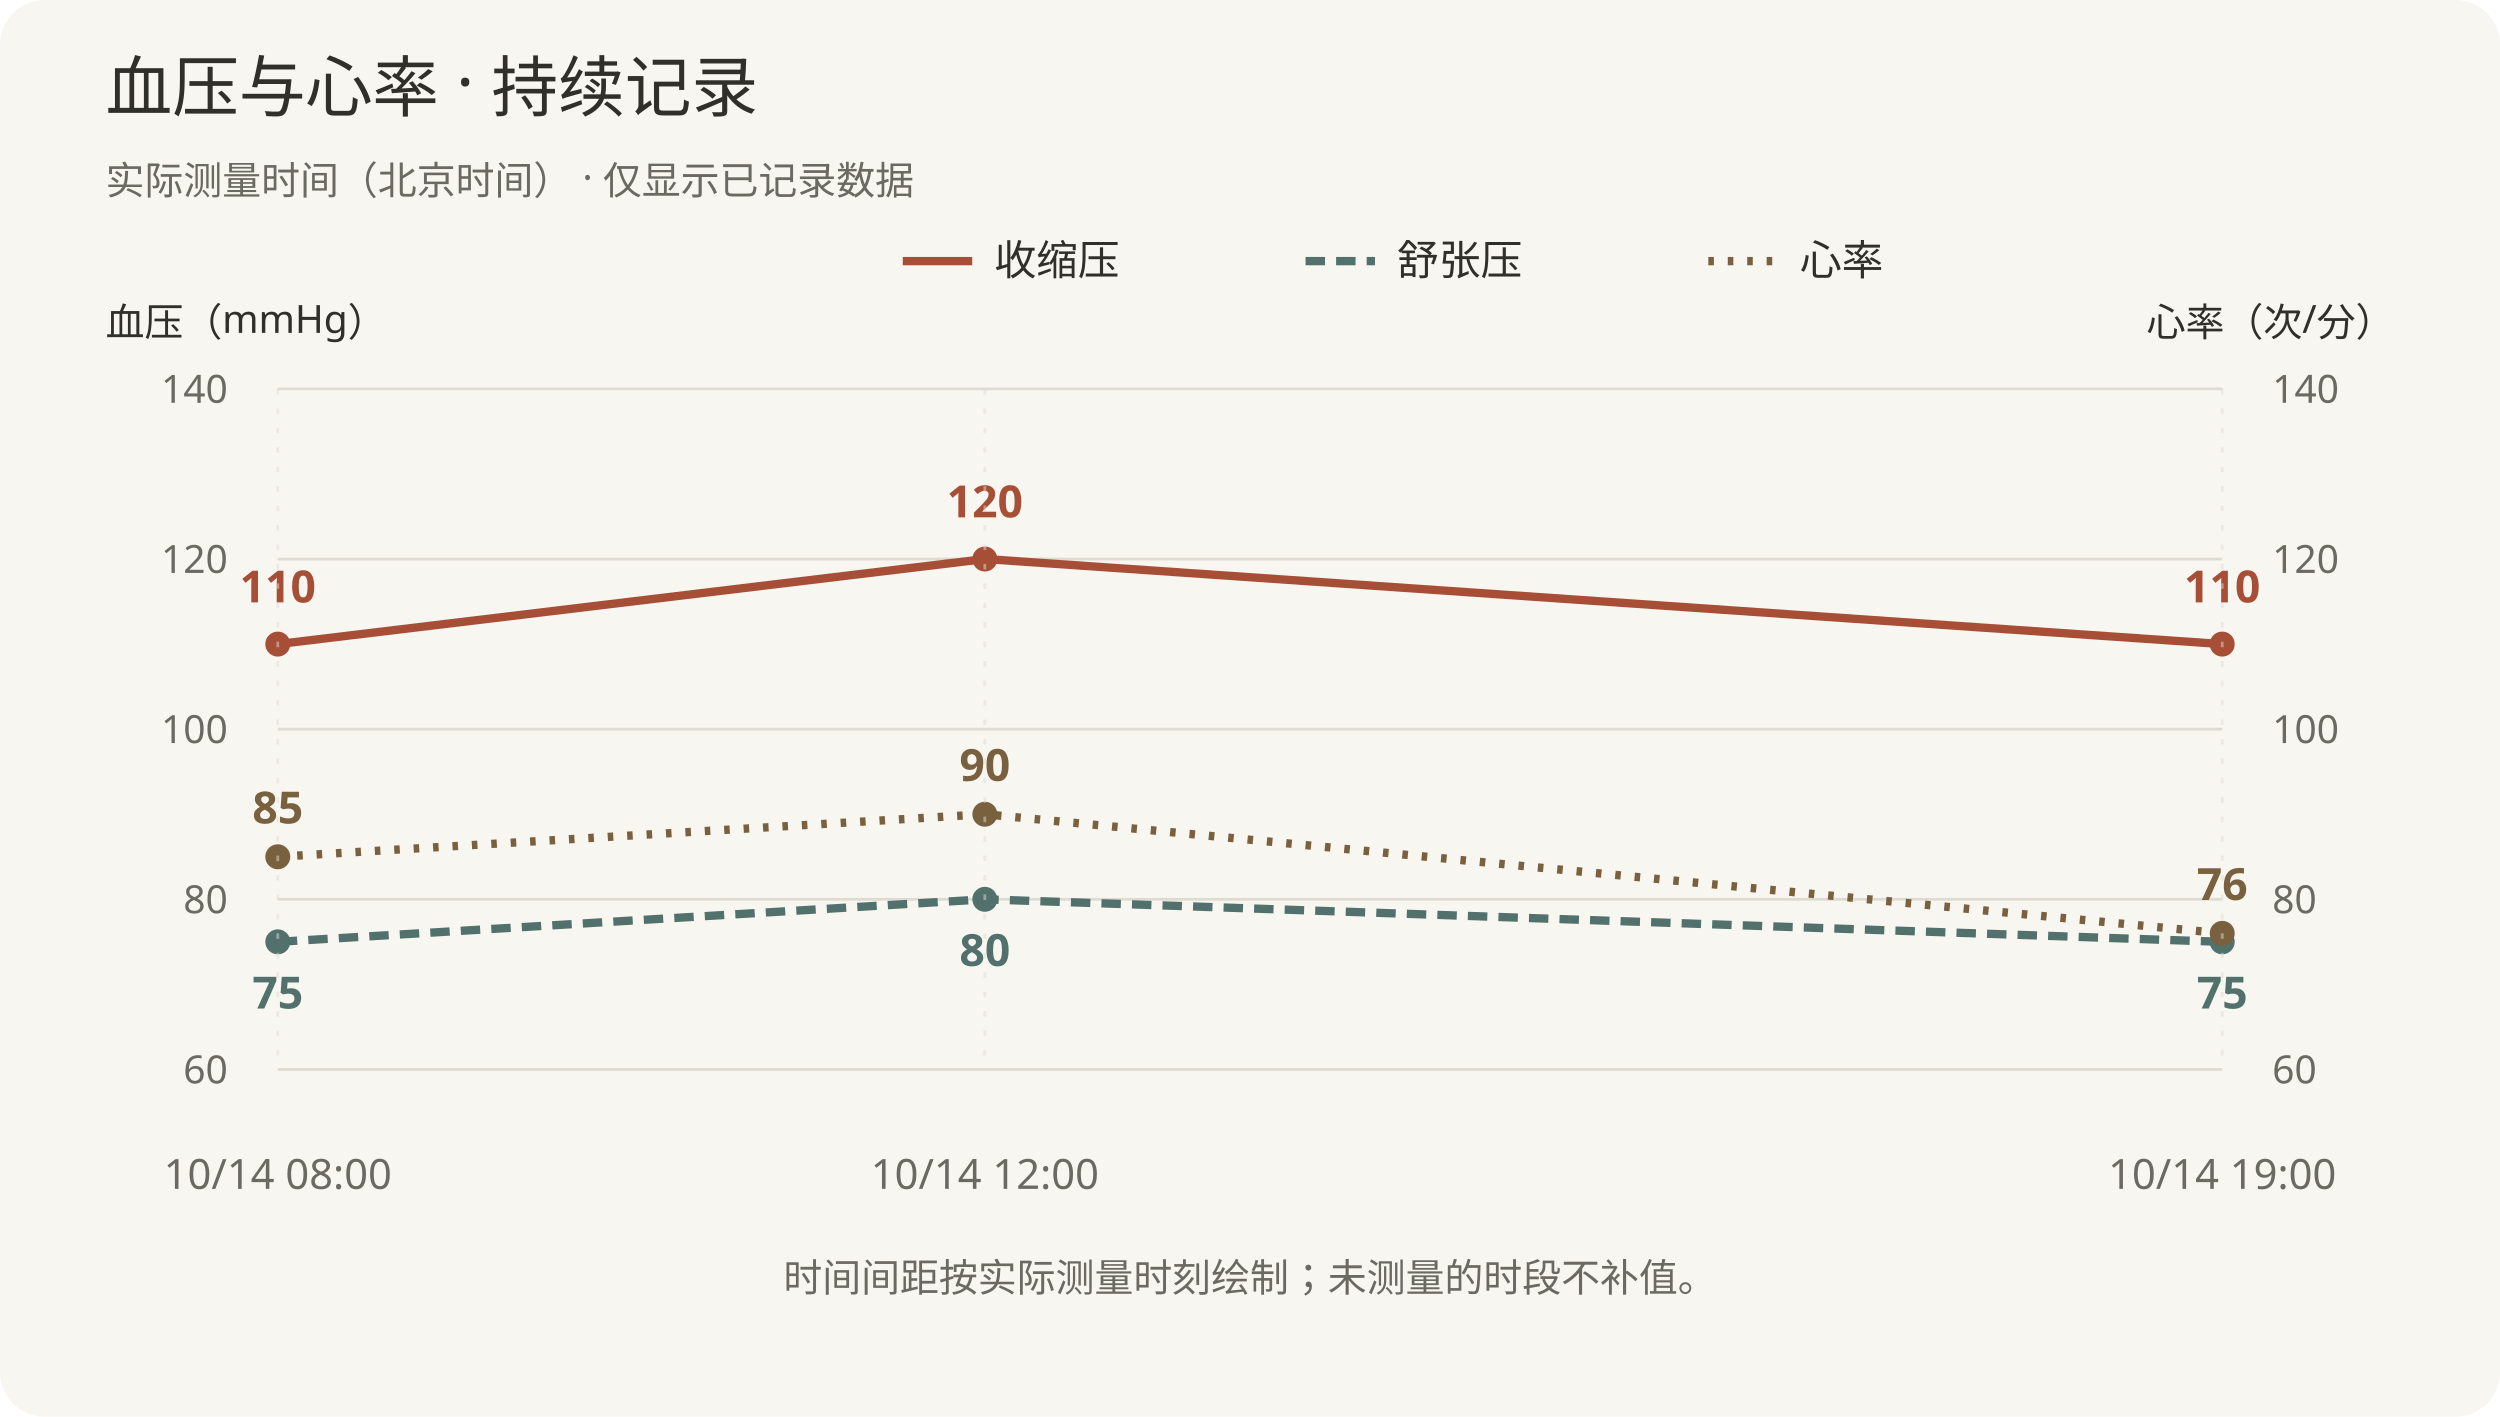
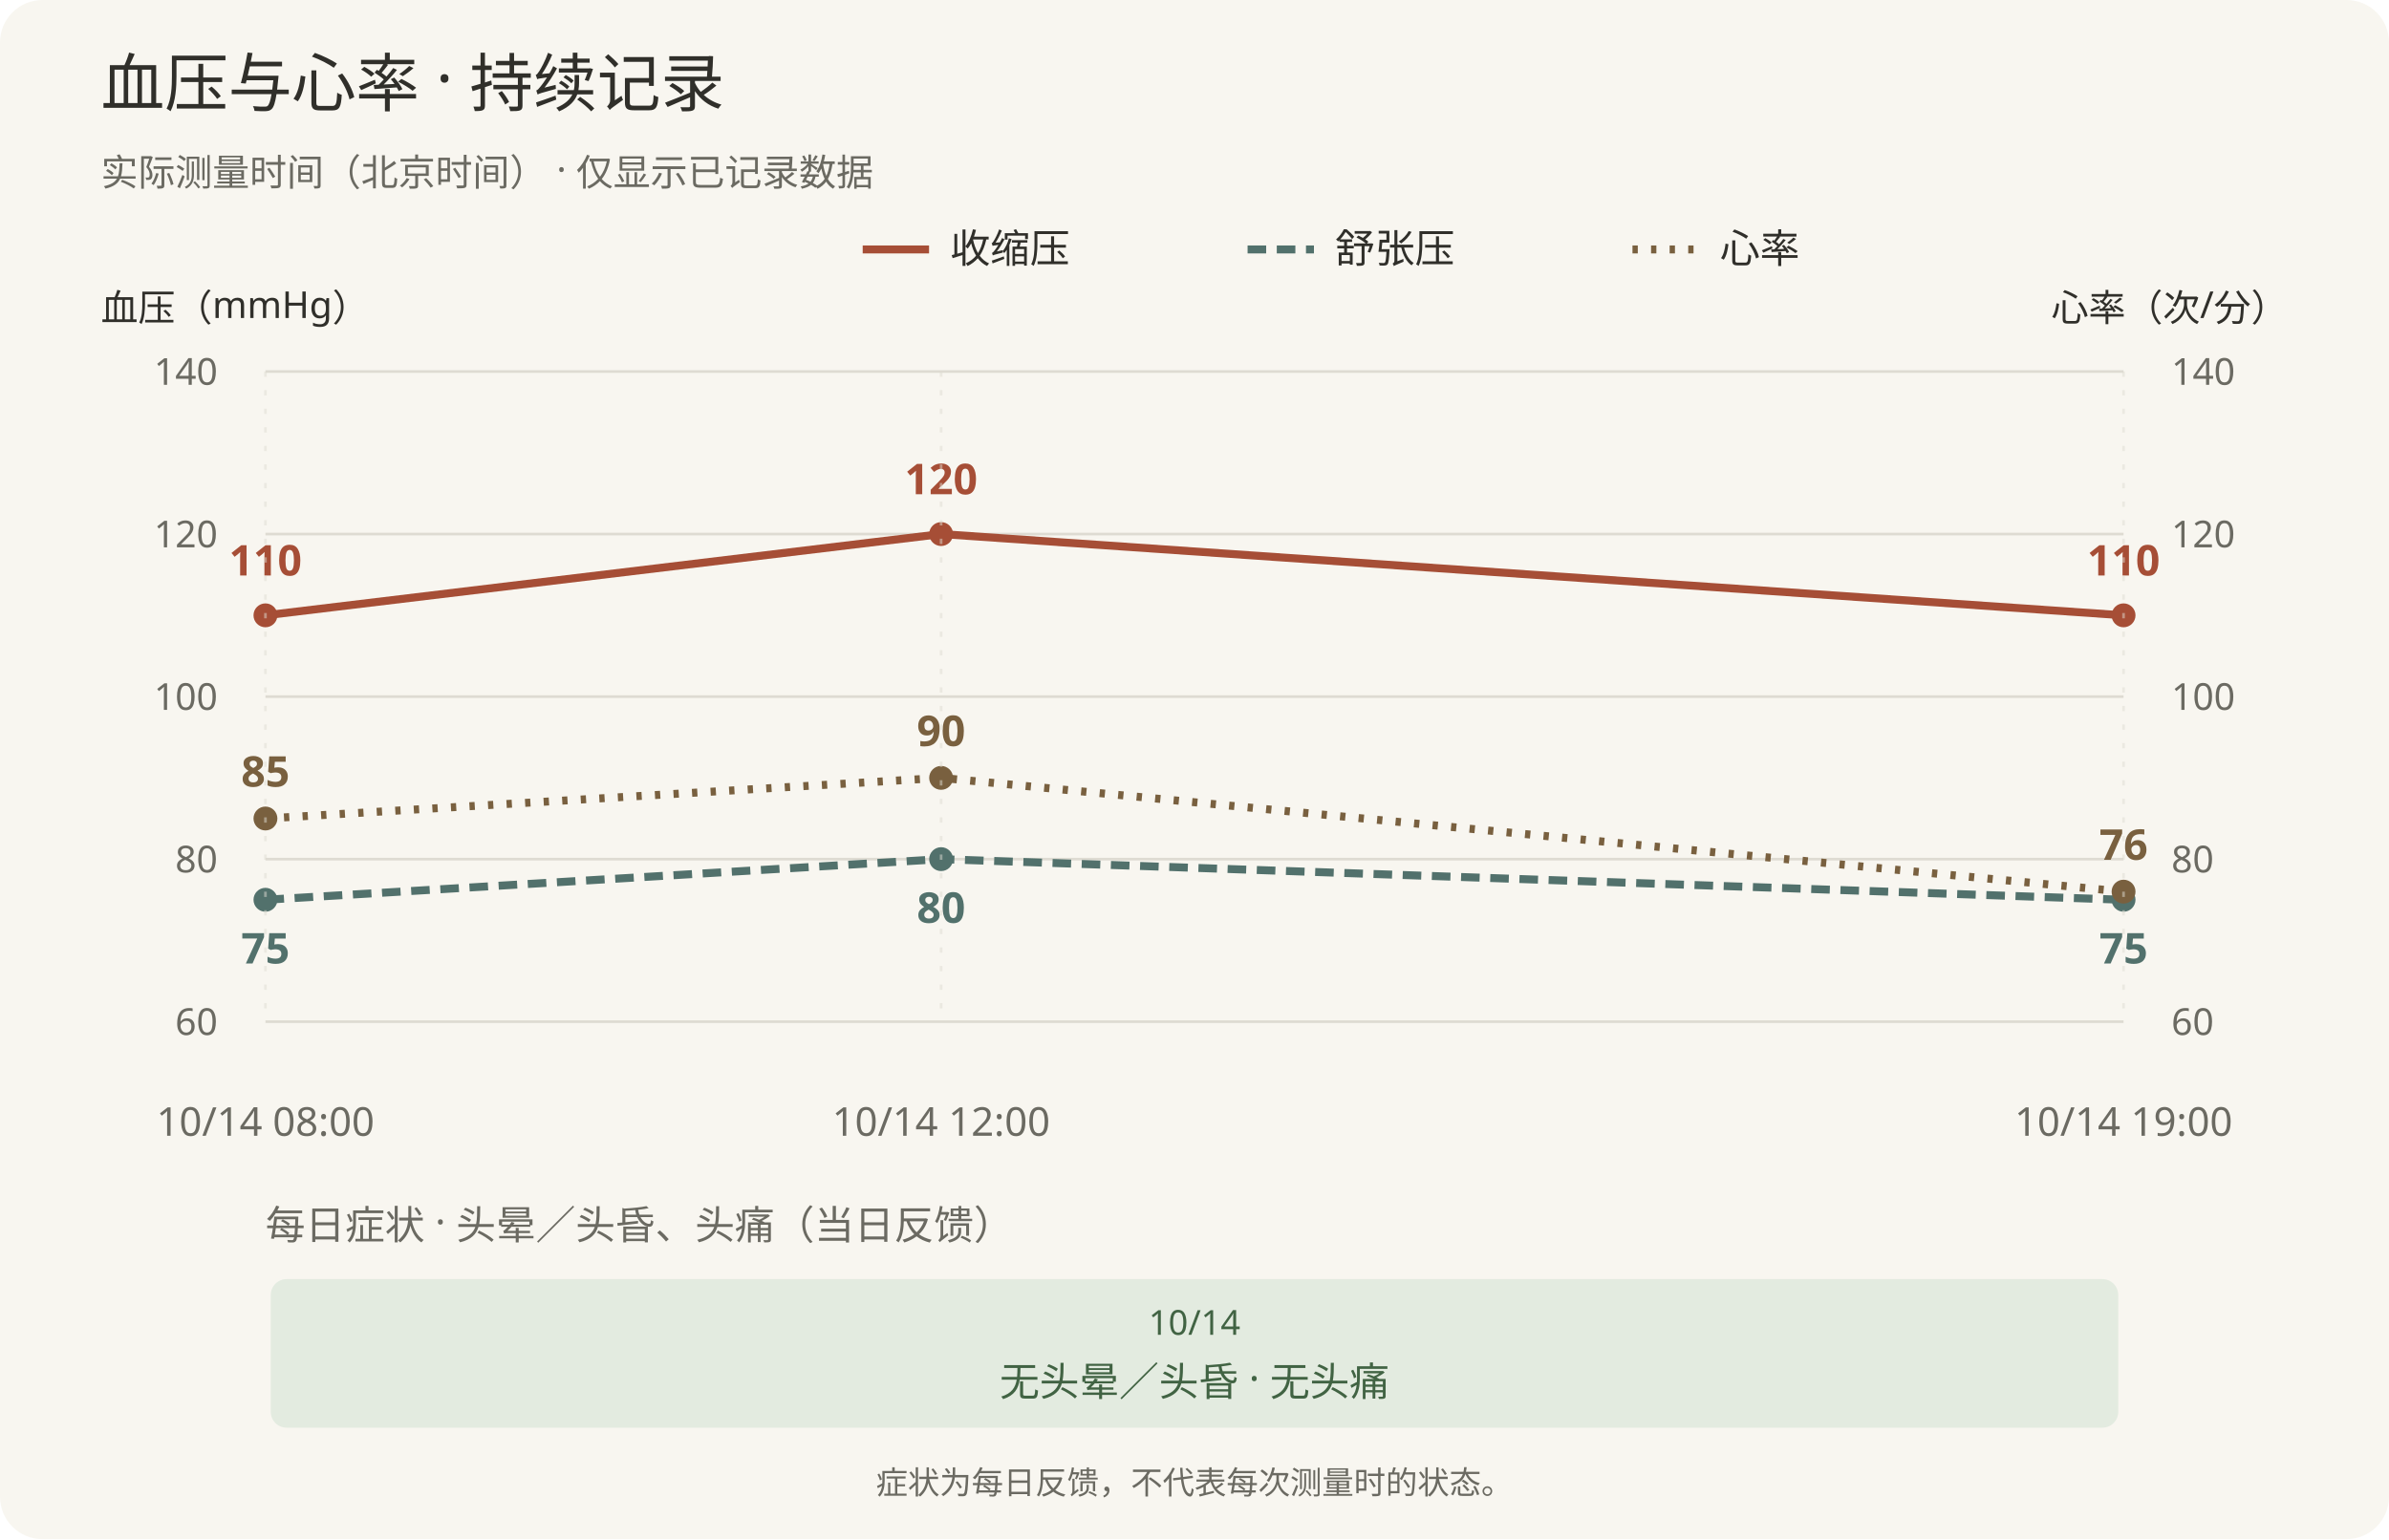
- <svg xmlns="http://www.w3.org/2000/svg" viewBox="0 0 900 510" role="img" aria-labelledby="title desc">
-   <rect width="900" height="510" rx="16" fill="#f8f6f0" />
+ <svg xmlns="http://www.w3.org/2000/svg" viewBox="0 0 900 580" role="img" aria-labelledby="title desc">
+   <rect width="900" height="580" rx="16" fill="#f8f6f0" />
  <g font-family="system-ui,Microsoft YaHei,sans-serif" fill="#302f2a">
    <text x="38" y="40" font-size="24">血压与心率 · 持续记录</text>
    <text x="38" y="70" font-size="14" fill="#6b6a62">实际测量时间（北京时间） · 仅显示已记录数据</text>
    <text x="38" y="121" font-size="14">血压（mmHg）</text>
    <text x="862" y="121" text-anchor="end" font-size="14">心率（次/分）</text>
    <line x1="100" x2="800" y1="385" y2="385" stroke="#dedbd2" />
    <text x="82" y="390" text-anchor="end" font-size="14" fill="#6b6a62">60</text>
    <text x="818" y="390" font-size="14" fill="#6b6a62">60</text>
    <line x1="100" x2="800" y1="323.75" y2="323.75" stroke="#dedbd2" />
    <text x="82" y="328.75" text-anchor="end" font-size="14" fill="#6b6a62">80</text>
    <text x="818" y="328.75" font-size="14" fill="#6b6a62">80</text>
    <line x1="100" x2="800" y1="262.5" y2="262.5" stroke="#dedbd2" />
    <text x="82" y="267.5" text-anchor="end" font-size="14" fill="#6b6a62">100</text>
    <text x="818" y="267.5" font-size="14" fill="#6b6a62">100</text>
    <line x1="100" x2="800" y1="201.25" y2="201.25" stroke="#dedbd2" />
    <text x="82" y="206.25" text-anchor="end" font-size="14" fill="#6b6a62">120</text>
    <text x="818" y="206.25" font-size="14" fill="#6b6a62">120</text>
    <line x1="100" x2="800" y1="140" y2="140" stroke="#dedbd2" />
    <text x="82" y="145" text-anchor="end" font-size="14" fill="#6b6a62">140</text>
    <text x="818" y="145" font-size="14" fill="#6b6a62">140</text>
    <line x1="325" x2="350" y1="94" y2="94" stroke="#a64e36" stroke-width="3" />
    <text x="358" y="99" font-size="15">收缩压</text>
    <polyline points="100,231.875 354.545,201.25 800,231.875" fill="none" stroke="#a64e36" stroke-width="3" />
    <circle cx="100" cy="231.875" r="4.5" fill="#a64e36" />
    <text x="100" y="216.875" font-size="16" text-anchor="middle" fill="#a64e36" font-weight="600">110</text>
    <circle cx="354.545" cy="201.25" r="4.5" fill="#a64e36" />
    <text x="354.545" y="186.25" font-size="16" text-anchor="middle" fill="#a64e36" font-weight="600">120</text>
    <circle cx="800" cy="231.875" r="4.5" fill="#a64e36" />
    <text x="800" y="216.875" font-size="16" text-anchor="middle" fill="#a64e36" font-weight="600">110</text>
    <line x1="470" x2="495" y1="94" y2="94" stroke="#52716c" stroke-width="3" stroke-dasharray="7 4" />
    <text x="503" y="99" font-size="15">舒张压</text>
    <polyline points="100,339.062 354.545,323.75 800,339.062" fill="none" stroke="#52716c" stroke-width="3" stroke-dasharray="7 4" />
    <circle cx="100" cy="339.062" r="4.5" fill="#52716c" />
    <text x="100" y="363.062" font-size="16" text-anchor="middle" fill="#52716c" font-weight="600">75</text>
    <circle cx="354.545" cy="323.75" r="4.5" fill="#52716c" />
    <text x="354.545" y="347.75" font-size="16" text-anchor="middle" fill="#52716c" font-weight="600">80</text>
    <circle cx="800" cy="339.062" r="4.5" fill="#52716c" />
    <text x="800" y="363.062" font-size="16" text-anchor="middle" fill="#52716c" font-weight="600">75</text>
    <line x1="615" x2="640" y1="94" y2="94" stroke="#79603f" stroke-width="3" stroke-dasharray="2 5" />
    <text x="648" y="99" font-size="15">心率</text>
    <polyline points="100,308.438 354.545,293.125 800,336" fill="none" stroke="#79603f" stroke-width="3" stroke-dasharray="2 5" />
    <circle cx="100" cy="308.438" r="4.5" fill="#79603f" />
    <text x="100" y="296.438" font-size="16" text-anchor="middle" fill="#79603f" font-weight="600">85</text>
    <circle cx="354.545" cy="293.125" r="4.5" fill="#79603f" />
    <text x="354.545" y="281.125" font-size="16" text-anchor="middle" fill="#79603f" font-weight="600">90</text>
    <circle cx="800" cy="336" r="4.5" fill="#79603f" />
    <text x="800" y="324" font-size="16" text-anchor="middle" fill="#79603f" font-weight="600">76</text>
    <line x1="100" x2="100" y1="140" y2="385" stroke="#dedbd2" stroke-dasharray="2 5" opacity=".5" />
    <text x="100" y="428" text-anchor="middle" font-size="15" fill="#6b6a62">10/14 08:00</text>
    <line x1="354.545" x2="354.545" y1="140" y2="385" stroke="#dedbd2" stroke-dasharray="2 5" opacity=".5" />
    <text x="354.545" y="428" text-anchor="middle" font-size="15" fill="#6b6a62">10/14 12:00</text>
    <line x1="800" x2="800" y1="140" y2="385" stroke="#dedbd2" stroke-dasharray="2 5" opacity=".5" />
    <text x="800" y="428" text-anchor="middle" font-size="15" fill="#6b6a62">10/14 19:00</text>
-     <text x="450" y="465" text-anchor="middle" font-size="14" fill="#6b6a62">时间间距按实际测量时刻绘制；未测量的时段不补值。</text>
+     <text x="100" y="467" font-size="15" fill="#6b6a62">每日症状 · 头晕／头昏、头痛（当日反馈）</text>
+     <rect x="102" y="482" width="696" height="56" rx="6" fill="#e3ebe0" />
+     <text x="450" y="503" text-anchor="middle" font-size="13" fill="#416343">10/14</text>
+     <text x="450" y="526" text-anchor="middle" font-size="15" fill="#416343">无头晕／头昏 · 无头痛</text>
+     <text x="450" y="563" text-anchor="middle" font-size="12" fill="#6b6a62">症状为每日反馈，不代表每次测量时的状态。</text>
  </g>
</svg>
